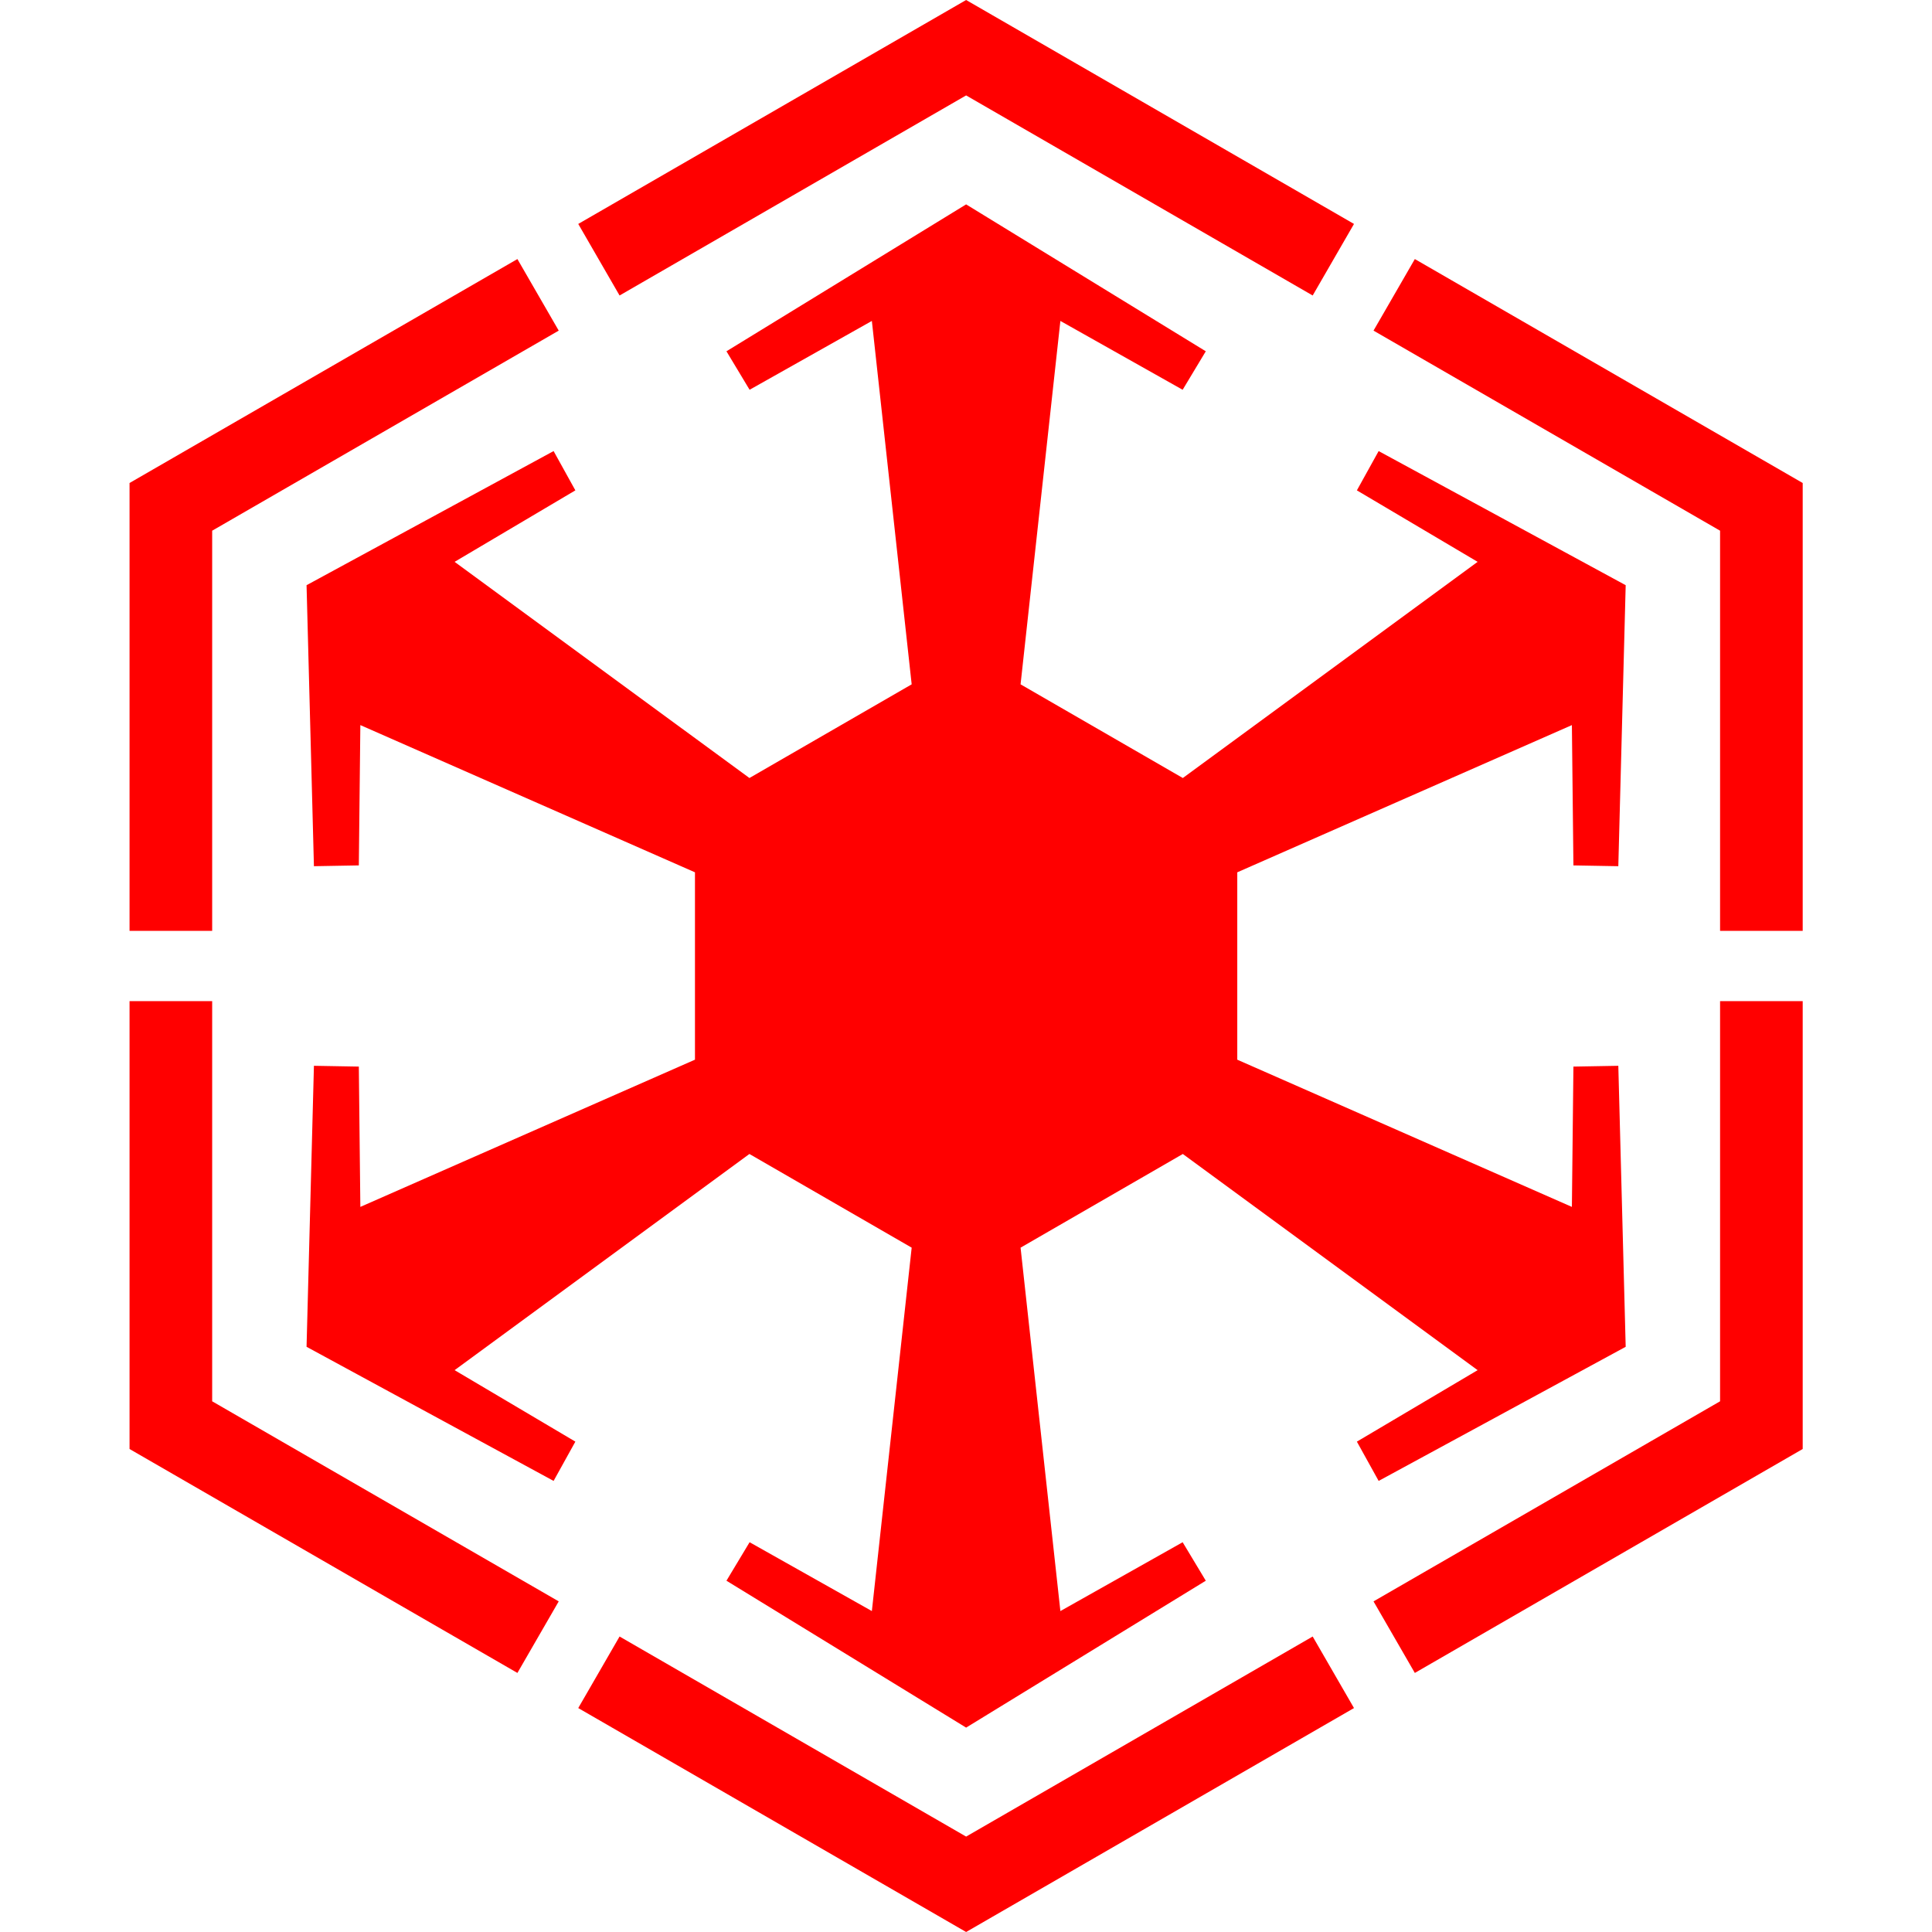
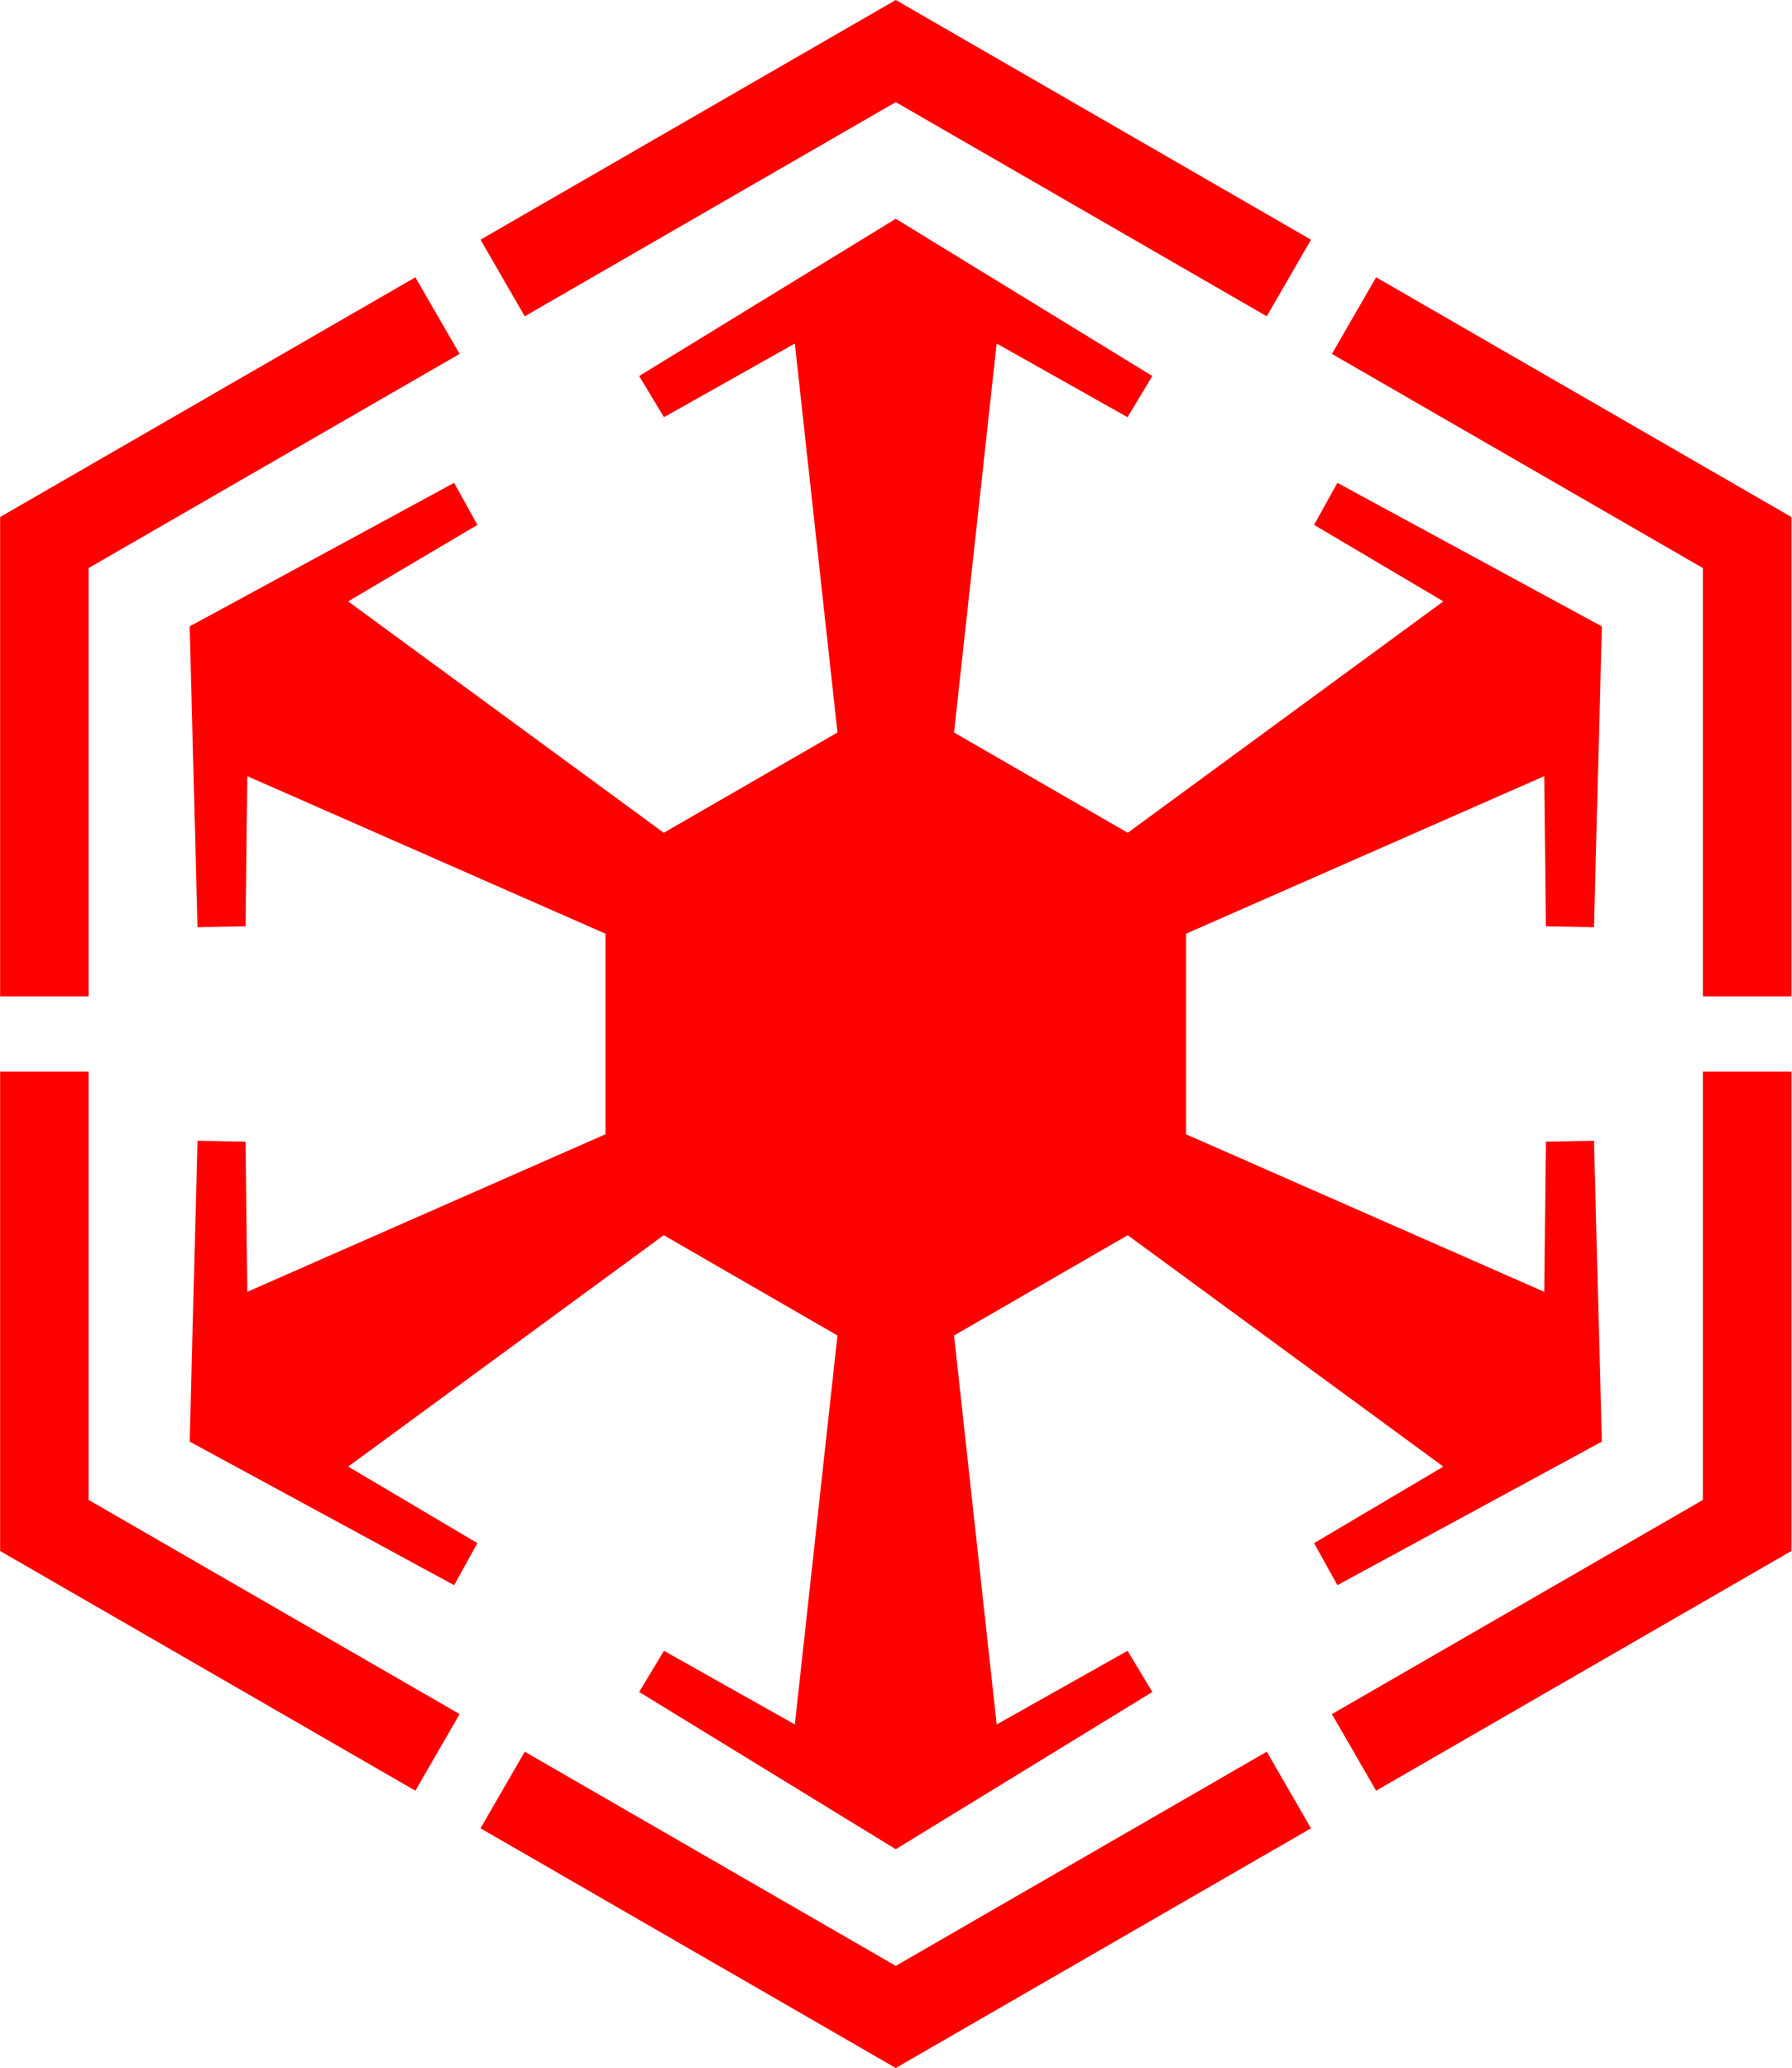
- <svg xmlns="http://www.w3.org/2000/svg" width="30" height="30" viewBox="0 0 685.9 792">
+ <svg xmlns="http://www.w3.org/2000/svg" width="100%" height="100%" viewBox="0 0 685.9 792">
  <defs>
    <clipPath id="A">
      <path d="M0 0h685.898v792H0zm0 0" />
    </clipPath>
  </defs>
  <g clip-path="url(#A)">
    <path d="M343 0l159.004 91.801-16.937 29.332L343 39.113l-142.066 82.02-16.937-29.332zm183.945 106.199l159 91.801v183.602h-33.871V217.555l-142.066-82.02zm159 304.199V594l-159 91.801-16.938-29.336 142.066-82.02V410.398zM502.004 700.199L343 792l-159.004-91.801 16.938-29.332L343 752.887l142.066-82.02zm-342.949-14.398L.055 594V410.398h33.871v164.047l142.066 82.02zm-159-304.199V198l159-91.801 16.938 29.336-142.066 82.02v164.047zM320.707 280.52l-66.57 38.434v-.039L133.313 230.32l49.5-29.301-8.922-16.105-101.273 54.98 3.023 115.195 18.406-.328.625-57.516 137.141 60.336.031-.016v76.867l-.031-.016-137.141 60.336-.625-57.516-18.406-.328-3.023 115.195 101.273 54.98 8.922-16.105-49.5-29.301 120.824-88.594v-.039l66.57 38.434-.031.02-16.316 148.938-50.121-28.219-9.488 15.777L343 708.215l98.25-60.219-9.488-15.777-50.121 28.219L365.324 511.5l-.031-.02 66.57-38.434v.039l120.824 88.594-49.5 29.301 8.922 16.105 101.273-54.98-3.023-115.195-18.406.328-.625 57.516-137.141-60.336-.031.016v-76.867l.031.016 137.141-60.336.625 57.516 18.406.328 3.023-115.195-101.273-54.98-8.922 16.105 49.5 29.301-120.824 88.594v.039l-66.57-38.434.031-.02 16.316-148.937 50.121 28.219 9.488-15.777L343 83.785l-98.25 60.219 9.488 15.777 50.121-28.219L320.676 280.5zm0 0" fill-rule="evenodd" fill="red" />
  </g>
</svg>
